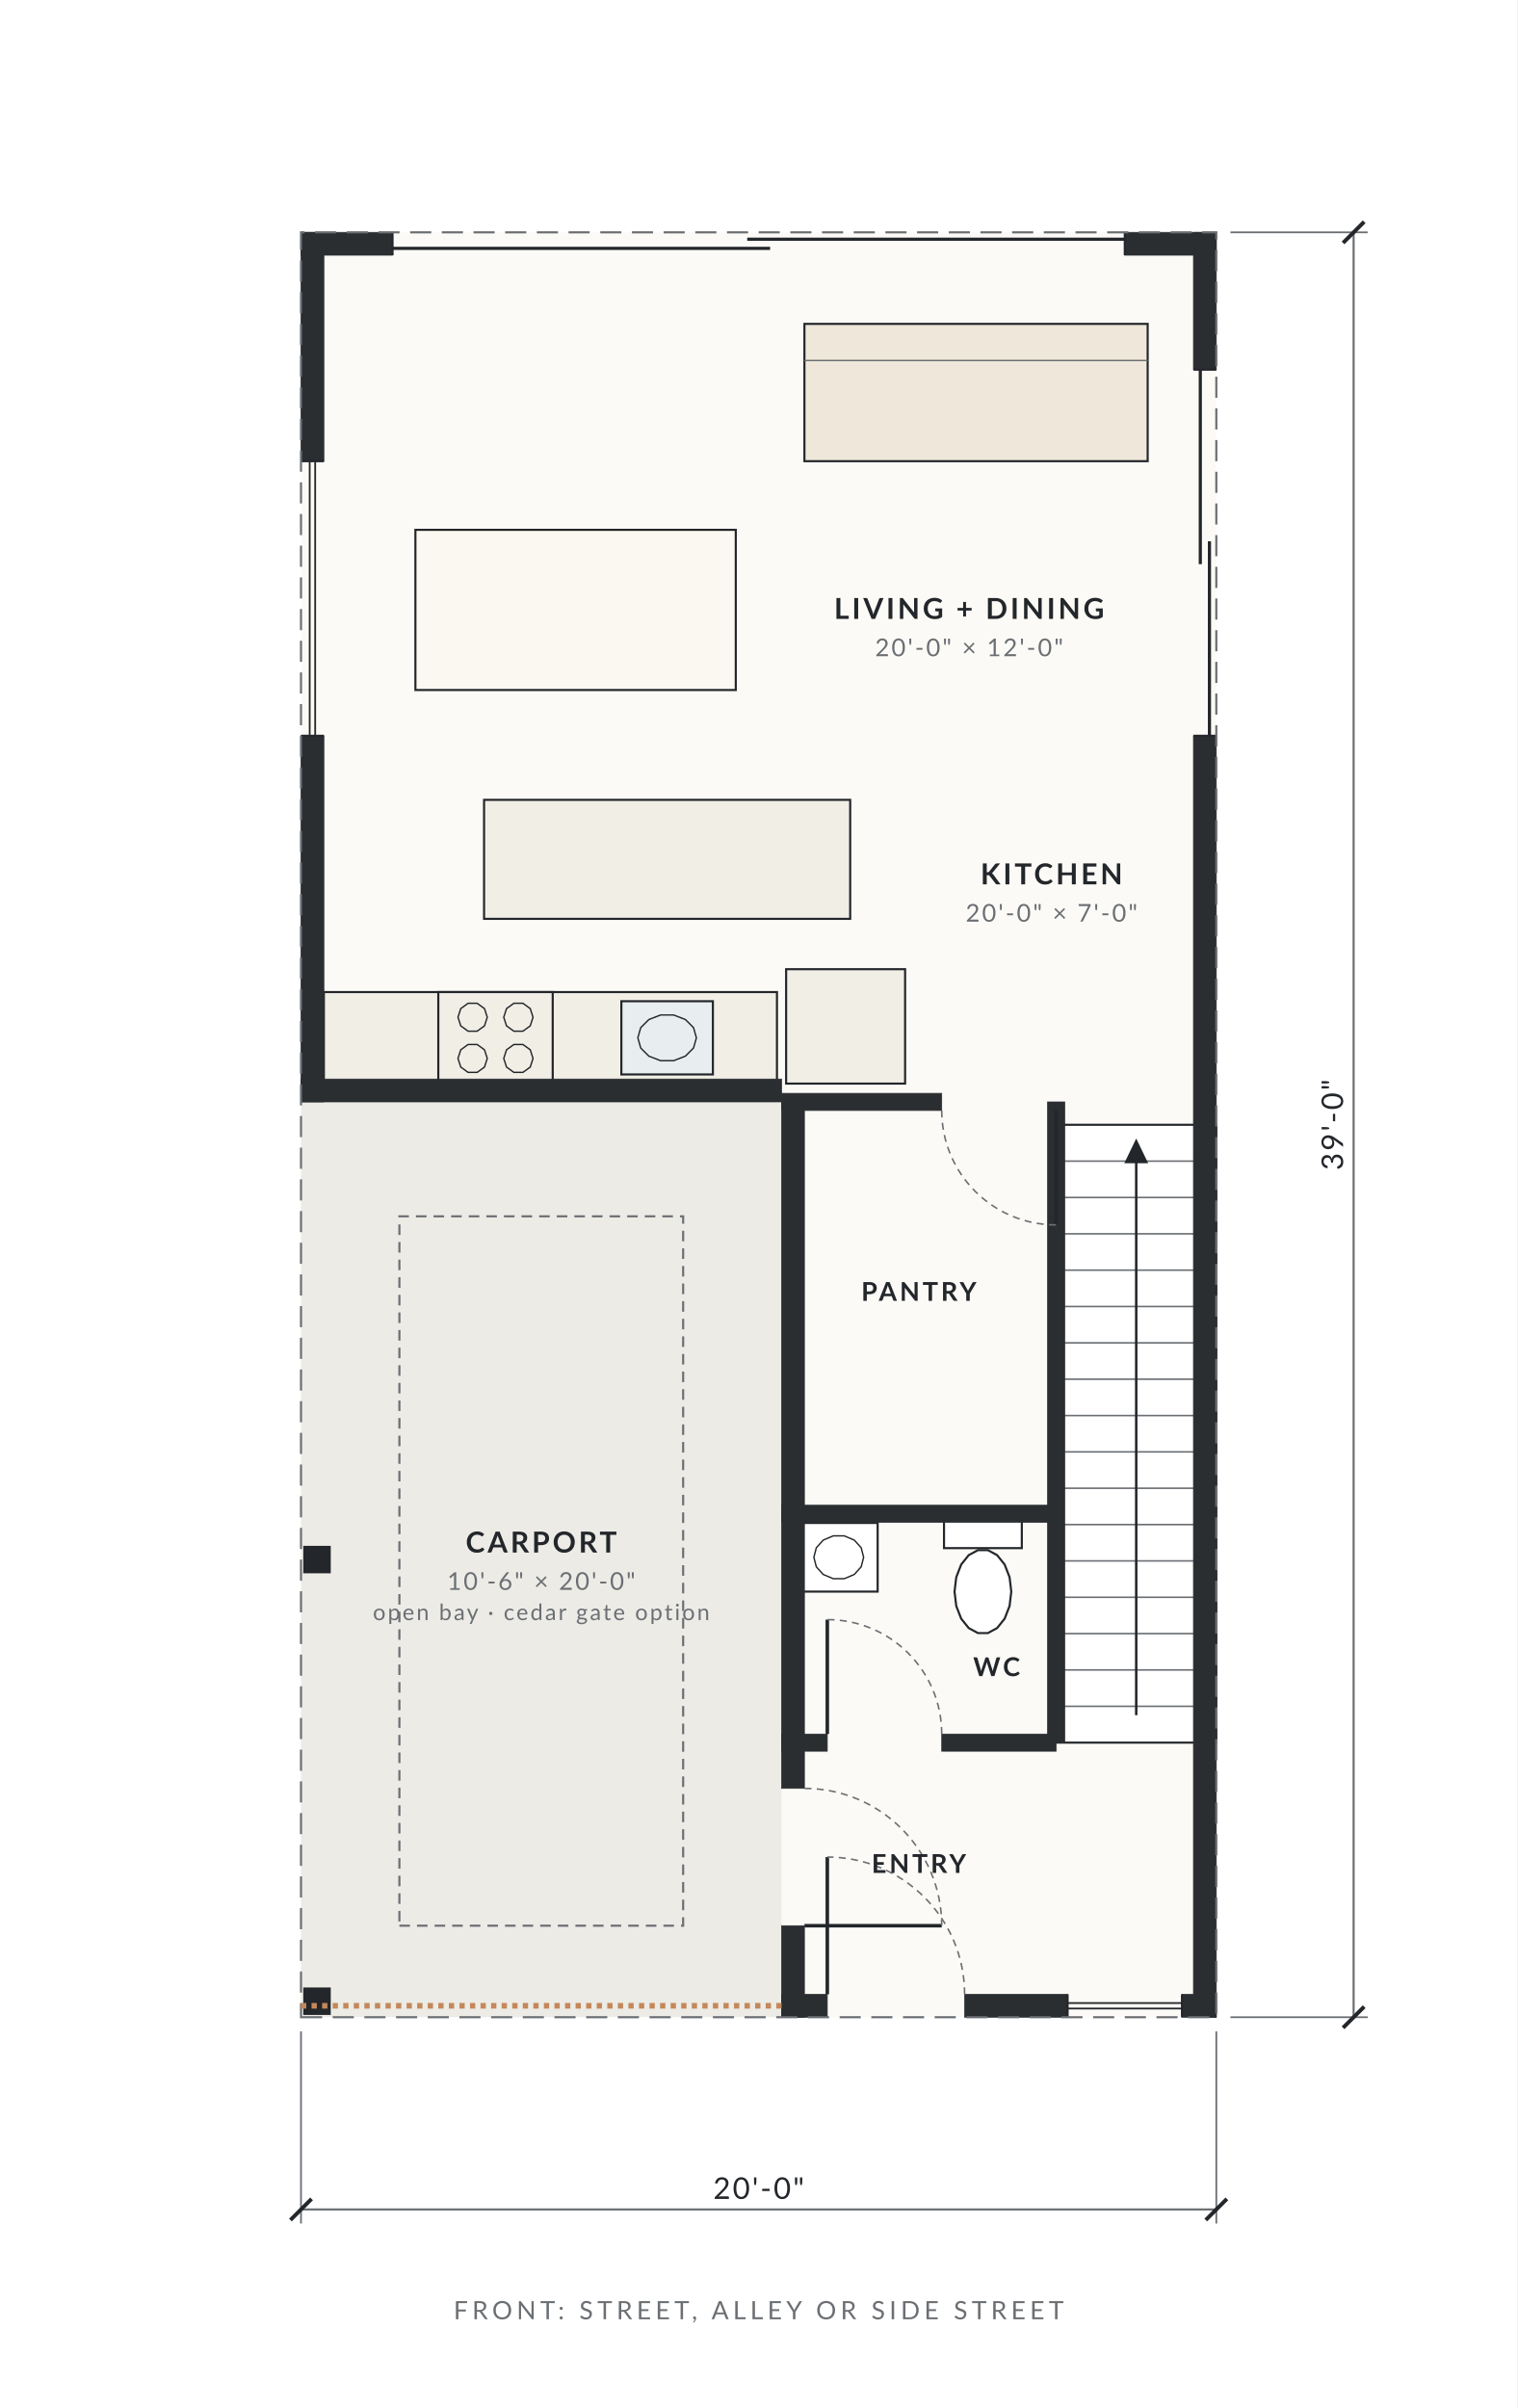
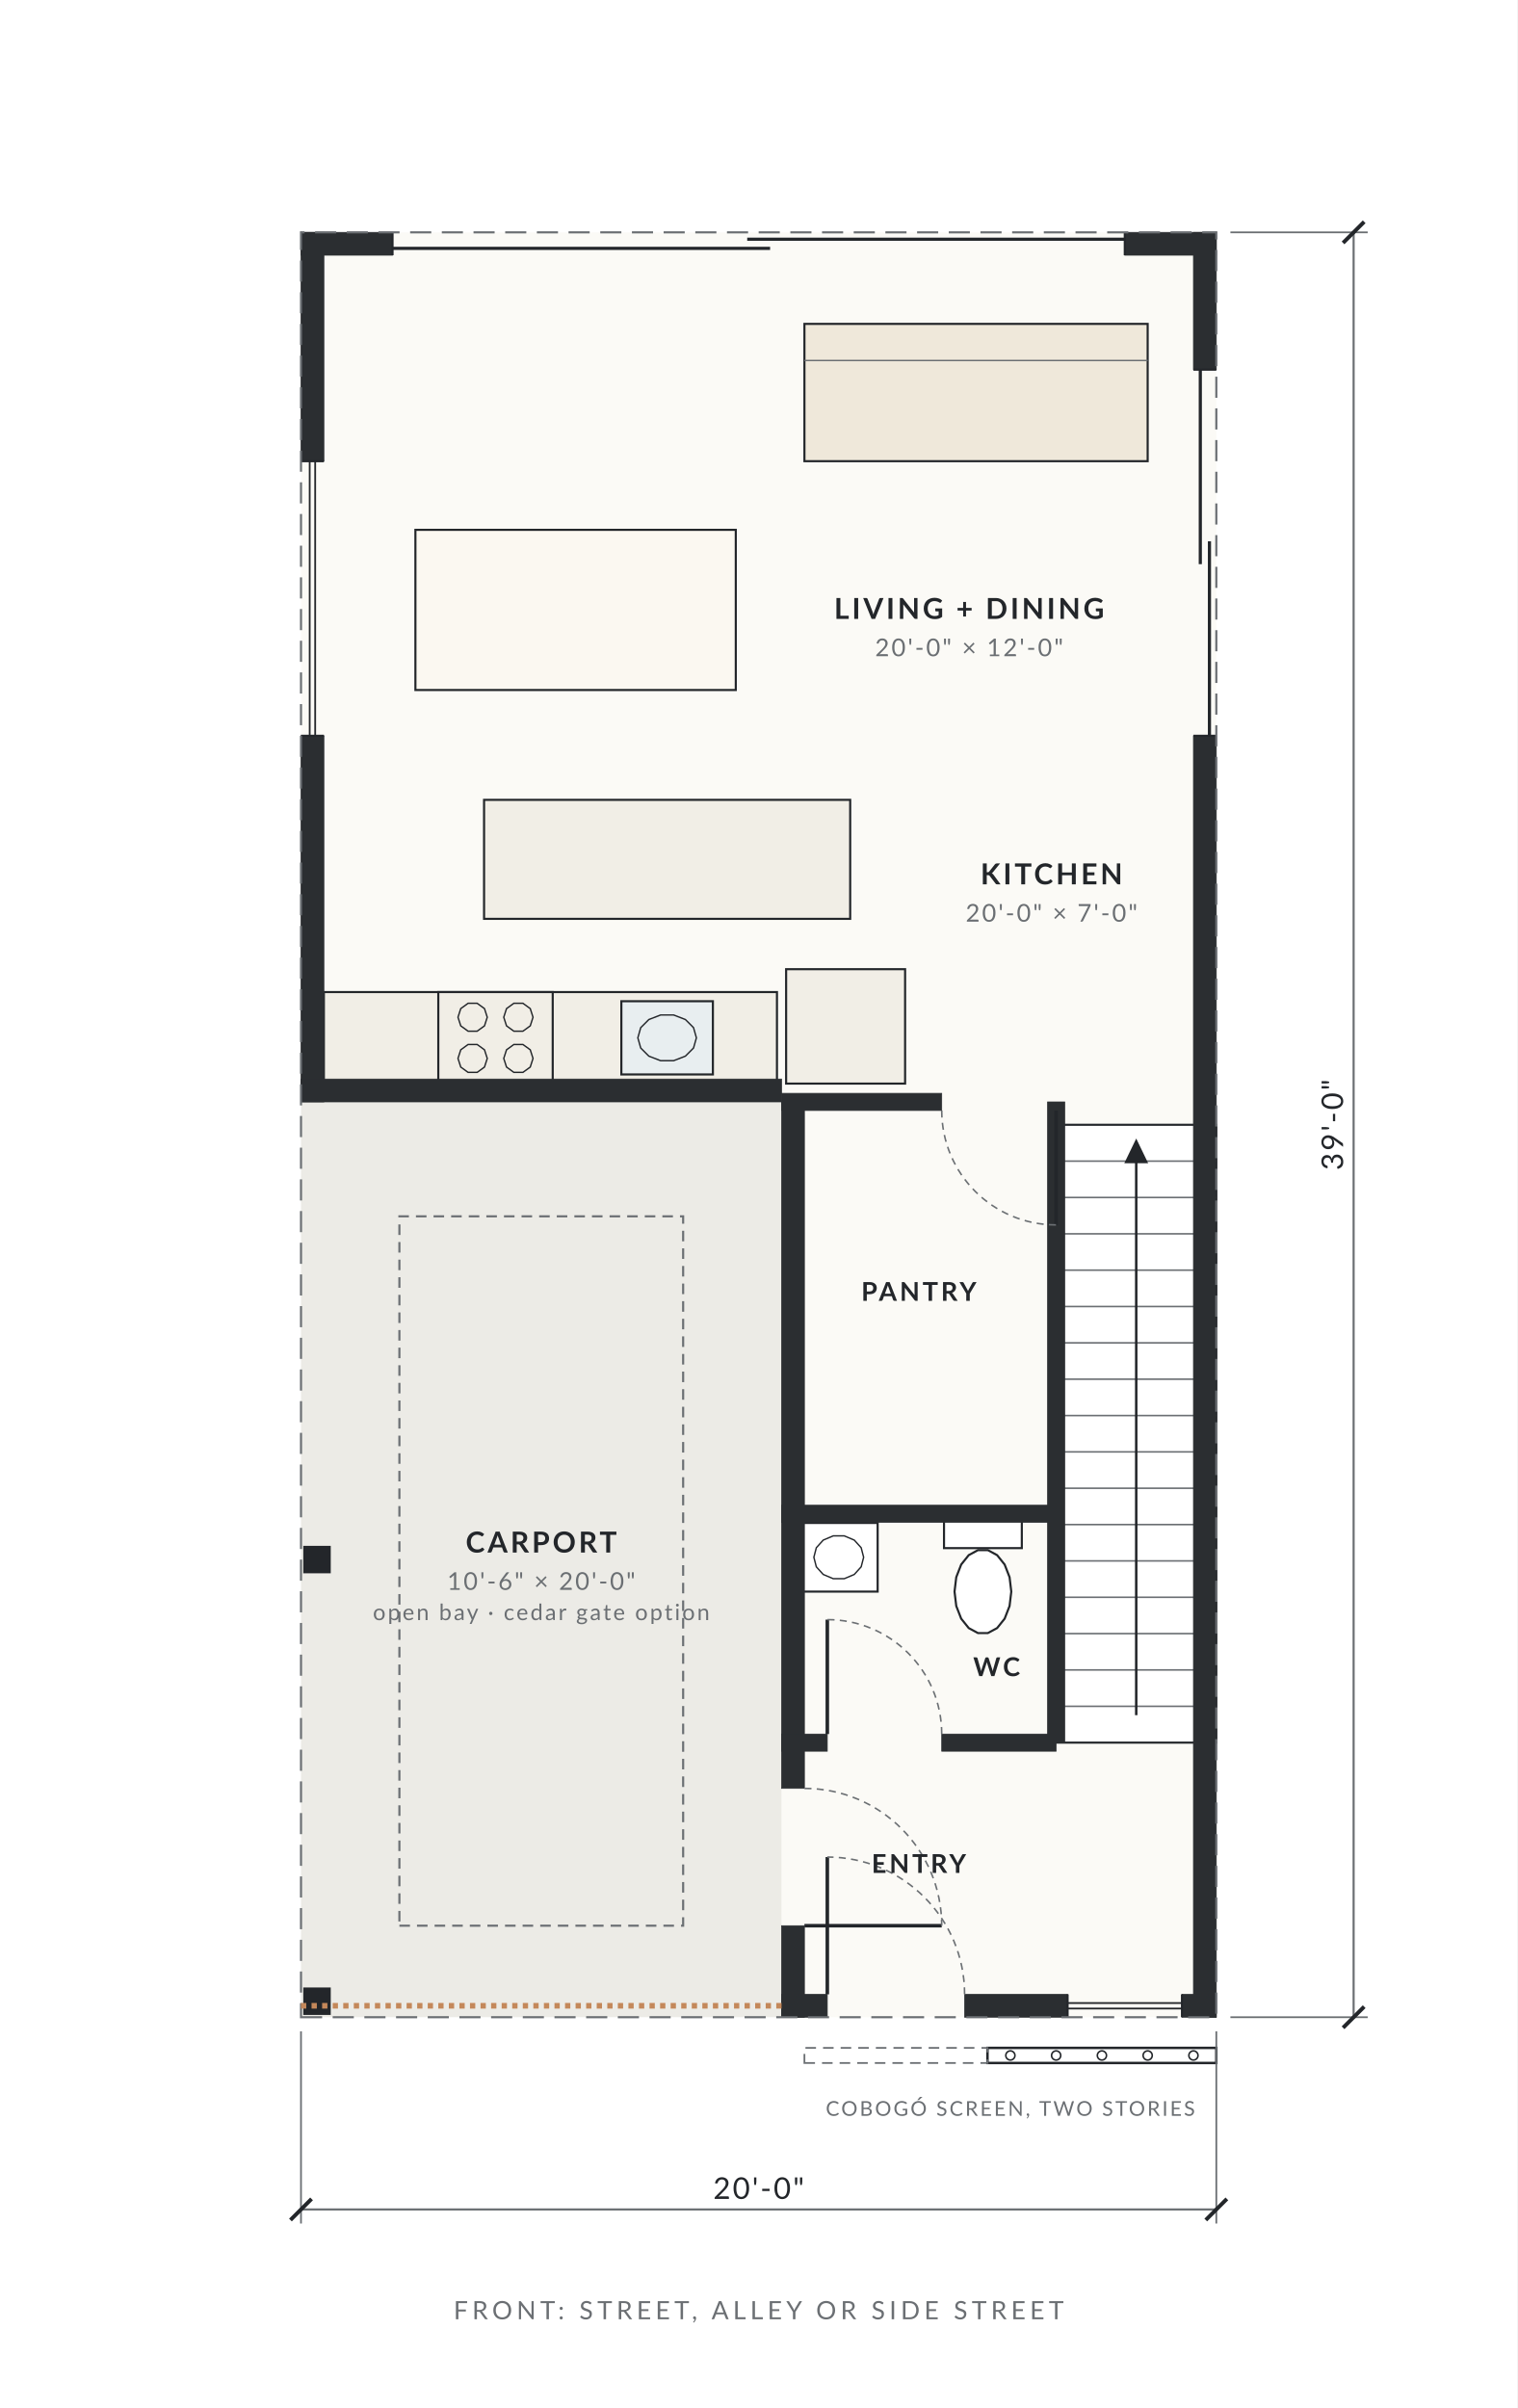
<svg xmlns="http://www.w3.org/2000/svg" viewBox="0 0 431 684" preserveAspectRatio="xMidYMid meet">
  <defs />
  <rect width="100%" height="100%" fill="#ffffff" />
  <polygon points="222.00,573.00 345.50,573.00 345.50,66.00 85.50,66.00 85.50,313.00 222.00,313.00" fill="#fbfaf6" stroke="none" stroke-width="1.0" />
  <polygon points="85.50,573.00 222.00,573.00 222.00,313.00 85.50,313.00" fill="#ecebe6" stroke="none" stroke-width="1.0" />
  <polygon points="92.00,307.80 220.70,307.80 220.70,281.80 92.00,281.80" fill="#f1eee6" stroke="#23262a" stroke-width="0.6" />
  <polygon points="124.50,307.80 157.00,307.80 157.00,281.80 124.50,281.80" fill="#f1eee6" stroke="#23262a" stroke-width="0.6" />
  <polygon points="138.41,300.65 137.62,298.20 135.54,296.69 132.96,296.69 130.88,298.20 130.09,300.65 130.88,303.10 132.96,304.61 135.54,304.61 137.62,303.10" fill="none" stroke="#23262a" stroke-width="0.4" />
  <polygon points="138.41,288.95 137.62,286.50 135.54,284.99 132.96,284.99 130.88,286.50 130.09,288.95 130.88,291.40 132.96,292.91 135.54,292.91 137.62,291.40" fill="none" stroke="#23262a" stroke-width="0.4" />
  <polygon points="151.41,300.65 150.62,298.20 148.54,296.69 145.96,296.69 143.88,298.20 143.09,300.65 143.88,303.10 145.96,304.61 148.54,304.61 150.62,303.10" fill="none" stroke="#23262a" stroke-width="0.4" />
  <polygon points="151.41,288.95 150.62,286.50 148.54,284.99 145.96,284.99 143.88,286.50 143.09,288.95 143.88,291.40 145.96,292.91 148.54,292.91 150.62,291.40" fill="none" stroke="#23262a" stroke-width="0.4" />
  <polygon points="176.50,305.20 202.50,305.20 202.50,284.40 176.50,284.40" fill="#e8eef0" stroke="#23262a" stroke-width="0.6" />
  <polygon points="197.82,294.80 197.00,291.91 194.69,289.60 191.35,288.31 187.65,288.31 184.31,289.60 182.00,291.91 181.18,294.80 182.00,297.69 184.31,300.00 187.65,301.29 191.35,301.29 194.69,300.00 197.00,297.69" fill="none" stroke="#23262a" stroke-width="0.4" />
  <polygon points="223.30,307.80 257.10,307.80 257.10,275.30 223.30,275.30" fill="#f1eee6" stroke="#23262a" stroke-width="0.6" />
  <polygon points="137.50,261.00 241.50,261.00 241.50,227.20 137.50,227.20" fill="#f1eee6" stroke="#23262a" stroke-width="0.6" />
  <polygon points="118.00,196.00 209.00,196.00 209.00,150.50 118.00,150.50" fill="#fbf8f1" stroke="#23262a" stroke-width="0.6" />
  <polygon points="228.50,131.00 326.00,131.00 326.00,92.00 228.50,92.00" fill="#efe8da" stroke="#23262a" stroke-width="0.6" />
  <line x1="228.50" y1="102.40" x2="326.00" y2="102.40" stroke="#6b6f73" stroke-width="0.4" />
  <polygon points="268.15,439.75 290.25,439.75 290.25,431.95 268.15,431.95" fill="#fff" stroke="#23262a" stroke-width="0.6" />
  <polygon points="287.26,452.10 286.77,448.01 285.37,444.41 283.23,441.74 280.60,440.32 277.80,440.32 275.17,441.74 273.03,444.41 271.63,448.01 271.14,452.10 271.63,456.19 273.03,459.79 275.17,462.46 277.80,463.88 280.60,463.88 283.23,462.46 285.37,459.79 286.77,456.19" fill="#fff" stroke="#23262a" stroke-width="0.6" />
  <polygon points="227.20,452.10 249.30,452.10 249.30,432.60 227.20,432.60" fill="#fff" stroke="#23262a" stroke-width="0.6" />
  <polygon points="245.32,442.35 244.62,439.64 242.66,437.47 239.82,436.27 236.68,436.27 233.84,437.47 231.88,439.64 231.18,442.35 231.88,445.06 233.84,447.23 236.68,448.43 239.82,448.43 242.66,447.23 244.62,445.06" fill="none" stroke="#23262a" stroke-width="0.4" />
  <polygon points="113.45,547.00 194.05,547.00 194.05,345.50 113.45,345.50" fill="none" stroke="#6b6f73" stroke-width="0.6" stroke-dasharray="3 2" />
  <polygon points="300.00,495.00 345.50,495.00 345.50,319.50 300.00,319.50" fill="#ffffff" stroke="#23262a" stroke-width="0.6" />
  <line x1="300.00" y1="484.68" x2="345.50" y2="484.68" stroke="#6b6f73" stroke-width="0.45" />
  <line x1="300.00" y1="474.35" x2="345.50" y2="474.35" stroke="#6b6f73" stroke-width="0.45" />
  <line x1="300.00" y1="464.03" x2="345.50" y2="464.03" stroke="#6b6f73" stroke-width="0.45" />
  <line x1="300.00" y1="453.71" x2="345.50" y2="453.71" stroke="#6b6f73" stroke-width="0.45" />
  <line x1="300.00" y1="443.38" x2="345.50" y2="443.38" stroke="#6b6f73" stroke-width="0.45" />
  <line x1="300.00" y1="433.06" x2="345.50" y2="433.06" stroke="#6b6f73" stroke-width="0.45" />
  <line x1="300.00" y1="422.74" x2="345.50" y2="422.74" stroke="#6b6f73" stroke-width="0.45" />
  <line x1="300.00" y1="412.41" x2="345.50" y2="412.41" stroke="#6b6f73" stroke-width="0.45" />
  <line x1="300.00" y1="402.09" x2="345.50" y2="402.09" stroke="#6b6f73" stroke-width="0.45" />
  <line x1="300.00" y1="391.76" x2="345.50" y2="391.76" stroke="#6b6f73" stroke-width="0.45" />
  <line x1="300.00" y1="381.44" x2="345.50" y2="381.44" stroke="#6b6f73" stroke-width="0.45" />
  <line x1="300.00" y1="371.12" x2="345.50" y2="371.12" stroke="#6b6f73" stroke-width="0.45" />
  <line x1="300.00" y1="360.79" x2="345.50" y2="360.79" stroke="#6b6f73" stroke-width="0.45" />
  <line x1="300.00" y1="350.47" x2="345.50" y2="350.47" stroke="#6b6f73" stroke-width="0.45" />
  <line x1="300.00" y1="340.15" x2="345.50" y2="340.15" stroke="#6b6f73" stroke-width="0.45" />
  <line x1="300.00" y1="329.82" x2="345.50" y2="329.82" stroke="#6b6f73" stroke-width="0.45" />
  <line x1="322.75" y1="487.20" x2="322.75" y2="329.90" stroke="#23262a" stroke-width="0.7" />
  <polygon points="322.75,323.40 319.36,330.42 326.14,330.42" fill="#23262a" stroke="none" stroke-width="1.0" />
  <polygon points="222.00,573.00 235.00,573.00 235.00,566.50 222.00,566.50" fill="#2b2e31" stroke="#2b2e31" stroke-width="0.2" />
  <polygon points="274.00,573.00 303.25,573.00 303.25,566.50 274.00,566.50" fill="#2b2e31" stroke="#2b2e31" stroke-width="0.2" />
  <polygon points="335.75,573.00 345.50,573.00 345.50,566.50 335.75,566.50" fill="#2b2e31" stroke="#2b2e31" stroke-width="0.2" />
  <line x1="235.00" y1="566.50" x2="235.00" y2="527.50" stroke="#23262a" stroke-width="1.0" />
  <path d="M 274.00,566.50 A 39.00 39.00 0 0 0 235.00,527.50" fill="none" stroke="#6b6f73" stroke-width="0.45" stroke-dasharray="2 1.5" />
  <line x1="303.25" y1="573.00" x2="303.25" y2="566.50" stroke="#23262a" stroke-width="0.6" />
  <line x1="335.75" y1="573.00" x2="335.75" y2="566.50" stroke="#23262a" stroke-width="0.6" />
  <line x1="303.25" y1="570.53" x2="335.75" y2="570.53" stroke="#23262a" stroke-width="0.5" />
  <line x1="303.25" y1="568.97" x2="335.75" y2="568.97" stroke="#23262a" stroke-width="0.5" />
  <polygon points="345.50,573.00 345.50,209.00 339.00,209.00 339.00,573.00" fill="#2b2e31" stroke="#2b2e31" stroke-width="0.2" />
  <polygon points="345.50,105.00 345.50,66.00 339.00,66.00 339.00,105.00" fill="#2b2e31" stroke="#2b2e31" stroke-width="0.2" />
  <line x1="345.50" y1="209.00" x2="339.00" y2="209.00" stroke="#23262a" stroke-width="0.6" />
  <line x1="345.50" y1="105.00" x2="339.00" y2="105.00" stroke="#23262a" stroke-width="0.6" />
  <line x1="343.55" y1="209.00" x2="343.55" y2="153.75" stroke="#23262a" stroke-width="0.9" />
  <line x1="340.95" y1="160.25" x2="340.95" y2="105.00" stroke="#23262a" stroke-width="0.9" />
  <polygon points="345.50,66.00 319.50,66.00 319.50,72.50 345.50,72.50" fill="#2b2e31" stroke="#2b2e31" stroke-width="0.2" />
  <polygon points="111.50,66.00 85.50,66.00 85.50,72.50 111.50,72.50" fill="#2b2e31" stroke="#2b2e31" stroke-width="0.2" />
  <line x1="319.50" y1="66.00" x2="319.50" y2="72.50" stroke="#23262a" stroke-width="0.6" />
  <line x1="111.50" y1="66.00" x2="111.50" y2="72.50" stroke="#23262a" stroke-width="0.6" />
  <line x1="319.50" y1="67.95" x2="212.25" y2="67.95" stroke="#23262a" stroke-width="0.9" />
  <line x1="218.75" y1="70.55" x2="111.50" y2="70.55" stroke="#23262a" stroke-width="0.9" />
  <polygon points="85.50,66.00 85.50,131.00 92.00,131.00 92.00,66.00" fill="#2b2e31" stroke="#2b2e31" stroke-width="0.2" />
  <polygon points="85.50,209.00 85.50,313.00 92.00,313.00 92.00,209.00" fill="#2b2e31" stroke="#2b2e31" stroke-width="0.2" />
  <line x1="85.50" y1="131.00" x2="92.00" y2="131.00" stroke="#23262a" stroke-width="0.6" />
  <line x1="85.50" y1="209.00" x2="92.00" y2="209.00" stroke="#23262a" stroke-width="0.6" />
  <line x1="87.97" y1="131.00" x2="87.97" y2="209.00" stroke="#23262a" stroke-width="0.5" />
  <line x1="89.53" y1="131.00" x2="89.53" y2="209.00" stroke="#23262a" stroke-width="0.5" />
  <polygon points="85.50,313.00 222.00,313.00 222.00,306.50 85.50,306.50" fill="#2b2e31" stroke="#2b2e31" stroke-width="0.2" />
  <polygon points="222.00,313.00 222.00,508.00 228.50,508.00 228.50,313.00" fill="#2b2e31" stroke="#2b2e31" stroke-width="0.2" />
  <polygon points="222.00,547.00 222.00,573.00 228.50,573.00 228.50,547.00" fill="#2b2e31" stroke="#2b2e31" stroke-width="0.2" />
  <line x1="228.50" y1="547.00" x2="267.50" y2="547.00" stroke="#23262a" stroke-width="1.0" />
  <path d="M 228.50,508.00 A 39.00 39.00 0 0 1 267.50,547.00" fill="none" stroke="#6b6f73" stroke-width="0.45" stroke-dasharray="2 1.5" />
  <polygon points="222.00,497.44 235.00,497.44 235.00,492.56 222.00,492.56" fill="#2b2e31" stroke="#2b2e31" stroke-width="0.2" />
  <polygon points="267.50,497.44 300.00,497.44 300.00,492.56 267.50,492.56" fill="#2b2e31" stroke="#2b2e31" stroke-width="0.2" />
  <line x1="235.00" y1="492.56" x2="235.00" y2="460.06" stroke="#23262a" stroke-width="1.0" />
  <path d="M 267.50,492.56 A 32.50 32.50 0 0 0 235.00,460.06" fill="none" stroke="#6b6f73" stroke-width="0.45" stroke-dasharray="2 1.5" />
  <polygon points="222.00,432.44 300.00,432.44 300.00,427.56 222.00,427.56" fill="#2b2e31" stroke="#2b2e31" stroke-width="0.2" />
  <polygon points="302.44,495.00 302.44,313.00 297.56,313.00 297.56,495.00" fill="#2b2e31" stroke="#2b2e31" stroke-width="0.2" />
  <polygon points="222.00,315.44 267.50,315.44 267.50,310.56 222.00,310.56" fill="#2b2e31" stroke="#2b2e31" stroke-width="0.2" />
  <line x1="300.00" y1="315.44" x2="300.00" y2="347.94" stroke="#23262a" stroke-width="1.0" />
  <path d="M 267.50,315.44 A 32.50 32.50 0 0 0 300.00,347.94" fill="none" stroke="#6b6f73" stroke-width="0.45" stroke-dasharray="2 1.5" />
  <polygon points="85.50,573.00 345.50,573.00 345.50,66.00 85.50,66.00" fill="none" stroke="#6b6f73" stroke-width="0.6" stroke-dasharray="6 3" />
  <polygon points="86.15,572.35 93.95,572.35 93.95,564.55 86.15,564.55" fill="#23262a" stroke="none" stroke-width="1.0" />
  <polygon points="86.15,446.90 93.95,446.90 93.95,439.10 86.15,439.10" fill="#23262a" stroke="none" stroke-width="1.0" />
  <line x1="85.50" y1="569.75" x2="222.00" y2="569.75" stroke="#c4885a" stroke-width="1.6" stroke-dasharray="1.5 1.5" />
+   <polygon points="280.50,586.00 345.50,586.00 345.50,581.71 280.50,581.71" fill="#ffffff" stroke="#23262a" stroke-width="0.7" />
+   <circle cx="287.00" cy="583.86" r="1.30" fill="none" stroke="#23262a" stroke-width="0.45" />
+   <circle cx="300.00" cy="583.86" r="1.30" fill="none" stroke="#23262a" stroke-width="0.45" />
+   <circle cx="313.00" cy="583.86" r="1.30" fill="none" stroke="#23262a" stroke-width="0.45" />
+   <circle cx="326.00" cy="583.86" r="1.30" fill="none" stroke="#23262a" stroke-width="0.45" />
+   <circle cx="339.00" cy="583.86" r="1.30" fill="none" stroke="#23262a" stroke-width="0.45" />
+   <polygon points="228.50,586.00 280.50,586.00 280.50,581.71 228.50,581.71" fill="none" stroke="#6b6f73" stroke-width="0.5" stroke-dasharray="3 2" />
+   <text x="287.00" y="599.00" font-family="Lato, 'Helvetica Neue', Arial, sans-serif" font-size="5.8" text-anchor="middle" fill="#6b6f73" font-weight="400" letter-spacing="0.6" dy="2">COBOGÓ SCREEN, TWO STORIES</text>
  <text x="261.00" y="534.00" font-family="Lato, 'Helvetica Neue', Arial, sans-serif" font-size="7.38" text-anchor="middle" fill="#23262a" font-weight="700" letter-spacing="0.8" dy="-2">ENTRY</text>
  <text x="283.10" y="478.10" font-family="Lato, 'Helvetica Neue', Arial, sans-serif" font-size="7.38" text-anchor="middle" fill="#23262a" font-weight="700" letter-spacing="0.8" dy="-2">WC</text>
  <text x="261.00" y="371.50" font-family="Lato, 'Helvetica Neue', Arial, sans-serif" font-size="7.38" text-anchor="middle" fill="#23262a" font-weight="700" letter-spacing="0.8" dy="-2">PANTRY</text>
  <text x="298.70" y="253.20" font-family="Lato, 'Helvetica Neue', Arial, sans-serif" font-size="8.2" text-anchor="middle" fill="#23262a" font-weight="700" letter-spacing="0.8" dy="-2">KITCHEN</text>
  <text x="298.70" y="253.20" font-family="Lato, 'Helvetica Neue', Arial, sans-serif" font-size="6.97" text-anchor="middle" fill="#6b6f73" font-weight="400" letter-spacing="0.6" dy="8.6">20'-0" × 7'-0"</text>
  <text x="275.30" y="177.80" font-family="Lato, 'Helvetica Neue', Arial, sans-serif" font-size="8.2" text-anchor="middle" fill="#23262a" font-weight="700" letter-spacing="0.8" dy="-2">LIVING + DINING</text>
  <text x="275.30" y="177.80" font-family="Lato, 'Helvetica Neue', Arial, sans-serif" font-size="6.97" text-anchor="middle" fill="#6b6f73" font-weight="400" letter-spacing="0.6" dy="8.6">20'-0" × 12'-0"</text>
  <text x="153.75" y="443.00" font-family="Lato, 'Helvetica Neue', Arial, sans-serif" font-size="8.2" text-anchor="middle" fill="#23262a" font-weight="700" letter-spacing="0.8" dy="-2">CARPORT</text>
  <text x="153.75" y="443.00" font-family="Lato, 'Helvetica Neue', Arial, sans-serif" font-size="6.97" text-anchor="middle" fill="#6b6f73" font-weight="400" letter-spacing="0.6" dy="8.6">10'-6" × 20'-0"</text>
  <text x="153.75" y="443.00" font-family="Lato, 'Helvetica Neue', Arial, sans-serif" font-size="6.396" text-anchor="middle" fill="#6b6f73" font-weight="400" letter-spacing="0.6" dy="17.2">open bay · cedar gate option</text>
  <line x1="85.50" y1="627.60" x2="345.50" y2="627.60" stroke="#6b6f73" stroke-width="0.6" />
  <line x1="85.50" y1="577.00" x2="85.50" y2="631.60" stroke="#6b6f73" stroke-width="0.5" />
  <line x1="82.50" y1="630.60" x2="88.50" y2="624.60" stroke="#23262a" stroke-width="1.1" />
  <line x1="345.50" y1="577.00" x2="345.50" y2="631.60" stroke="#6b6f73" stroke-width="0.5" />
  <line x1="342.50" y1="630.60" x2="348.50" y2="624.60" stroke="#23262a" stroke-width="1.1" />
  <text x="215.50" y="627.60" font-family="Lato, 'Helvetica Neue', Arial, sans-serif" font-size="8.5" text-anchor="middle" fill="#23262a" font-weight="400" letter-spacing="0.6" dy="-3">20'-0"</text>
  <line x1="384.50" y1="573.00" x2="384.50" y2="66.00" stroke="#6b6f73" stroke-width="0.6" />
  <line x1="349.50" y1="573.00" x2="388.50" y2="573.00" stroke="#6b6f73" stroke-width="0.5" />
  <line x1="381.50" y1="576.00" x2="387.50" y2="570.00" stroke="#23262a" stroke-width="1.1" />
  <line x1="349.50" y1="66.00" x2="388.50" y2="66.00" stroke="#6b6f73" stroke-width="0.5" />
  <line x1="381.50" y1="69.00" x2="387.50" y2="63.00" stroke="#23262a" stroke-width="1.1" />
  <text x="384.50" y="319.50" font-family="Lato, 'Helvetica Neue', Arial, sans-serif" font-size="8.5" text-anchor="middle" fill="#23262a" letter-spacing="0.6" transform="rotate(-90 384.50 319.50)" dy="-3">39'-0"</text>
  <text x="215.50" y="658.80" font-family="Lato, 'Helvetica Neue', Arial, sans-serif" font-size="7.2" text-anchor="middle" fill="#6b6f73" font-weight="400" letter-spacing="1.2">FRONT: STREET, ALLEY OR SIDE STREET</text>
</svg>
